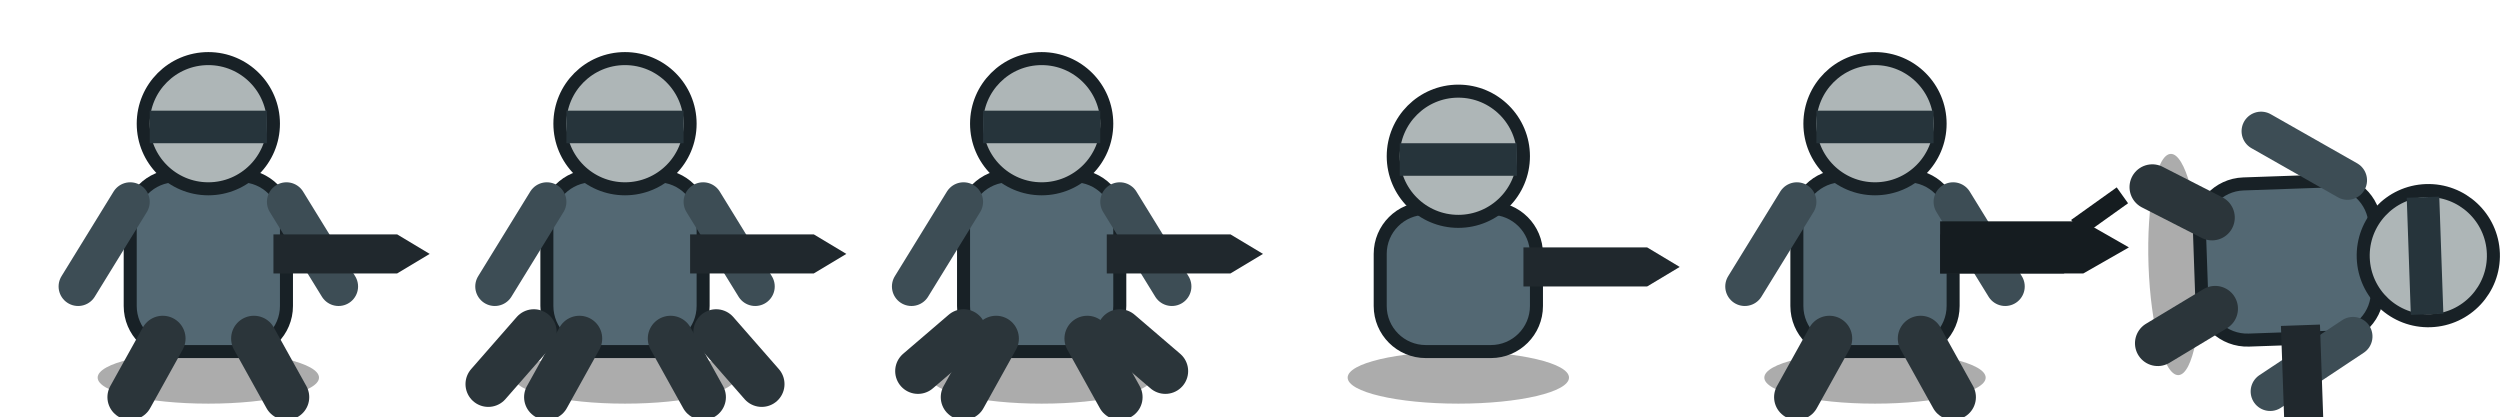
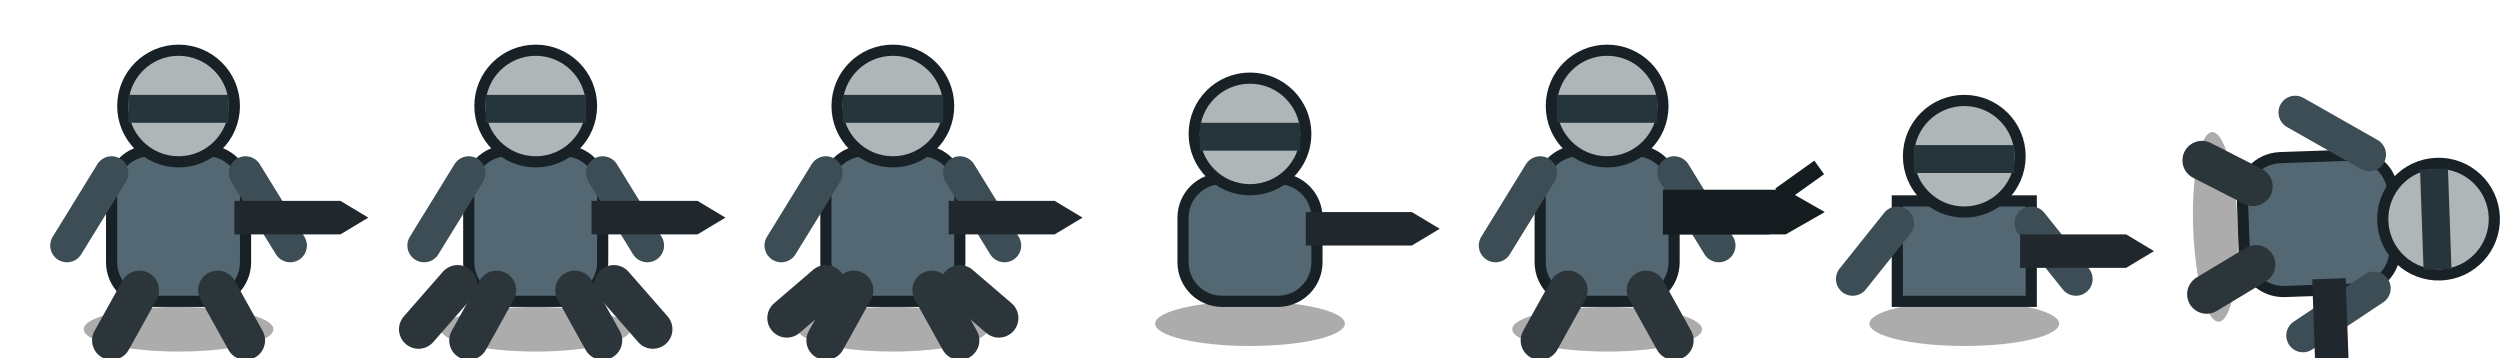
- <svg xmlns="http://www.w3.org/2000/svg" width="384" height="64" viewBox="0 0 384 64">
+ <svg xmlns="http://www.w3.org/2000/svg" width="448" height="64" viewBox="0 0 448 64">
  <defs>
-     <g id="p">
-       <ellipse cx="32" cy="58" rx="17" ry="4" fill="#111" opacity=".35" />
+     <g id="soldier">
+       <ellipse cx="32" cy="59" rx="17" ry="4" fill="#111" opacity=".35" />
      <rect x="20" y="27" width="24" height="27" rx="7" fill="#536873" stroke="#182126" stroke-width="2" />
      <circle cx="32" cy="19" r="10" fill="#aeb6b7" stroke="#182126" stroke-width="2" />
      <path d="M23 17h18v5H23z" fill="#26343b" />
      <path d="M20 31l-8 13M44 31l8 13" stroke="#3d4d55" stroke-width="6" stroke-linecap="round" />
      <path d="M25 52l-5 9M39 52l5 9" stroke="#2b353a" stroke-width="7" stroke-linecap="round" />
      <path d="M42 36h19l5 3-5 3H42z" fill="#20282d" />
    </g>
  </defs>
-   <g transform="translate(0 0)">
-     <use href="#p" />
-   </g>
+   <use href="#soldier" />
  <g transform="translate(64 0)">
-     <use href="#p" />
+     <use href="#soldier" />
    <path d="M18 51l-7 8M46 51l7 8" stroke="#2b353a" stroke-width="7" stroke-linecap="round" />
  </g>
  <g transform="translate(128 0)">
-     <use href="#p" />
+     <use href="#soldier" />
    <path d="M20 51l-7 6M44 51l7 6" stroke="#2b353a" stroke-width="7" stroke-linecap="round" />
  </g>
  <g transform="translate(192 0)">
    <ellipse cx="32" cy="58" rx="17" ry="4" fill="#111" opacity=".35" />
    <rect x="20" y="32" width="24" height="22" rx="7" fill="#536873" stroke="#182126" stroke-width="2" />
    <circle cx="32" cy="24" r="10" fill="#aeb6b7" stroke="#182126" stroke-width="2" />
    <path d="M23 22h18v5H23z" fill="#26343b" />
    <path d="M42 38h19l5 3-5 3H42z" fill="#20282d" />
  </g>
  <g transform="translate(256 0)">
-     <use href="#p" />
+     <use href="#soldier" />
    <path d="M42 34h22l7 4-7 4H42z" fill="#151c20" />
    <path d="M63 35l7-5" stroke="#151c20" stroke-width="3" />
  </g>
  <g transform="translate(320 0)">
+     <ellipse cx="32" cy="58" rx="17" ry="4" fill="#111" opacity=".35" />
+     <path d="M20 36h24v18H20z" fill="#536873" stroke="#182126" stroke-width="2" />
+     <circle cx="32" cy="28" r="10" fill="#aeb6b7" stroke="#182126" stroke-width="2" />
+     <path d="M23 26h18v5H23z" fill="#26343b" />
+     <path d="M20 40l-8 10M44 40l8 10" stroke="#3d4d55" stroke-width="6" stroke-linecap="round" />
+     <path d="M42 42h19l5 3-5 3H42z" fill="#20282d" />
+   </g>
+   <g transform="translate(384 0)">
    <g transform="rotate(88 32 40)">
-       <use href="#p" />
+       <use href="#soldier" />
    </g>
  </g>
</svg>
